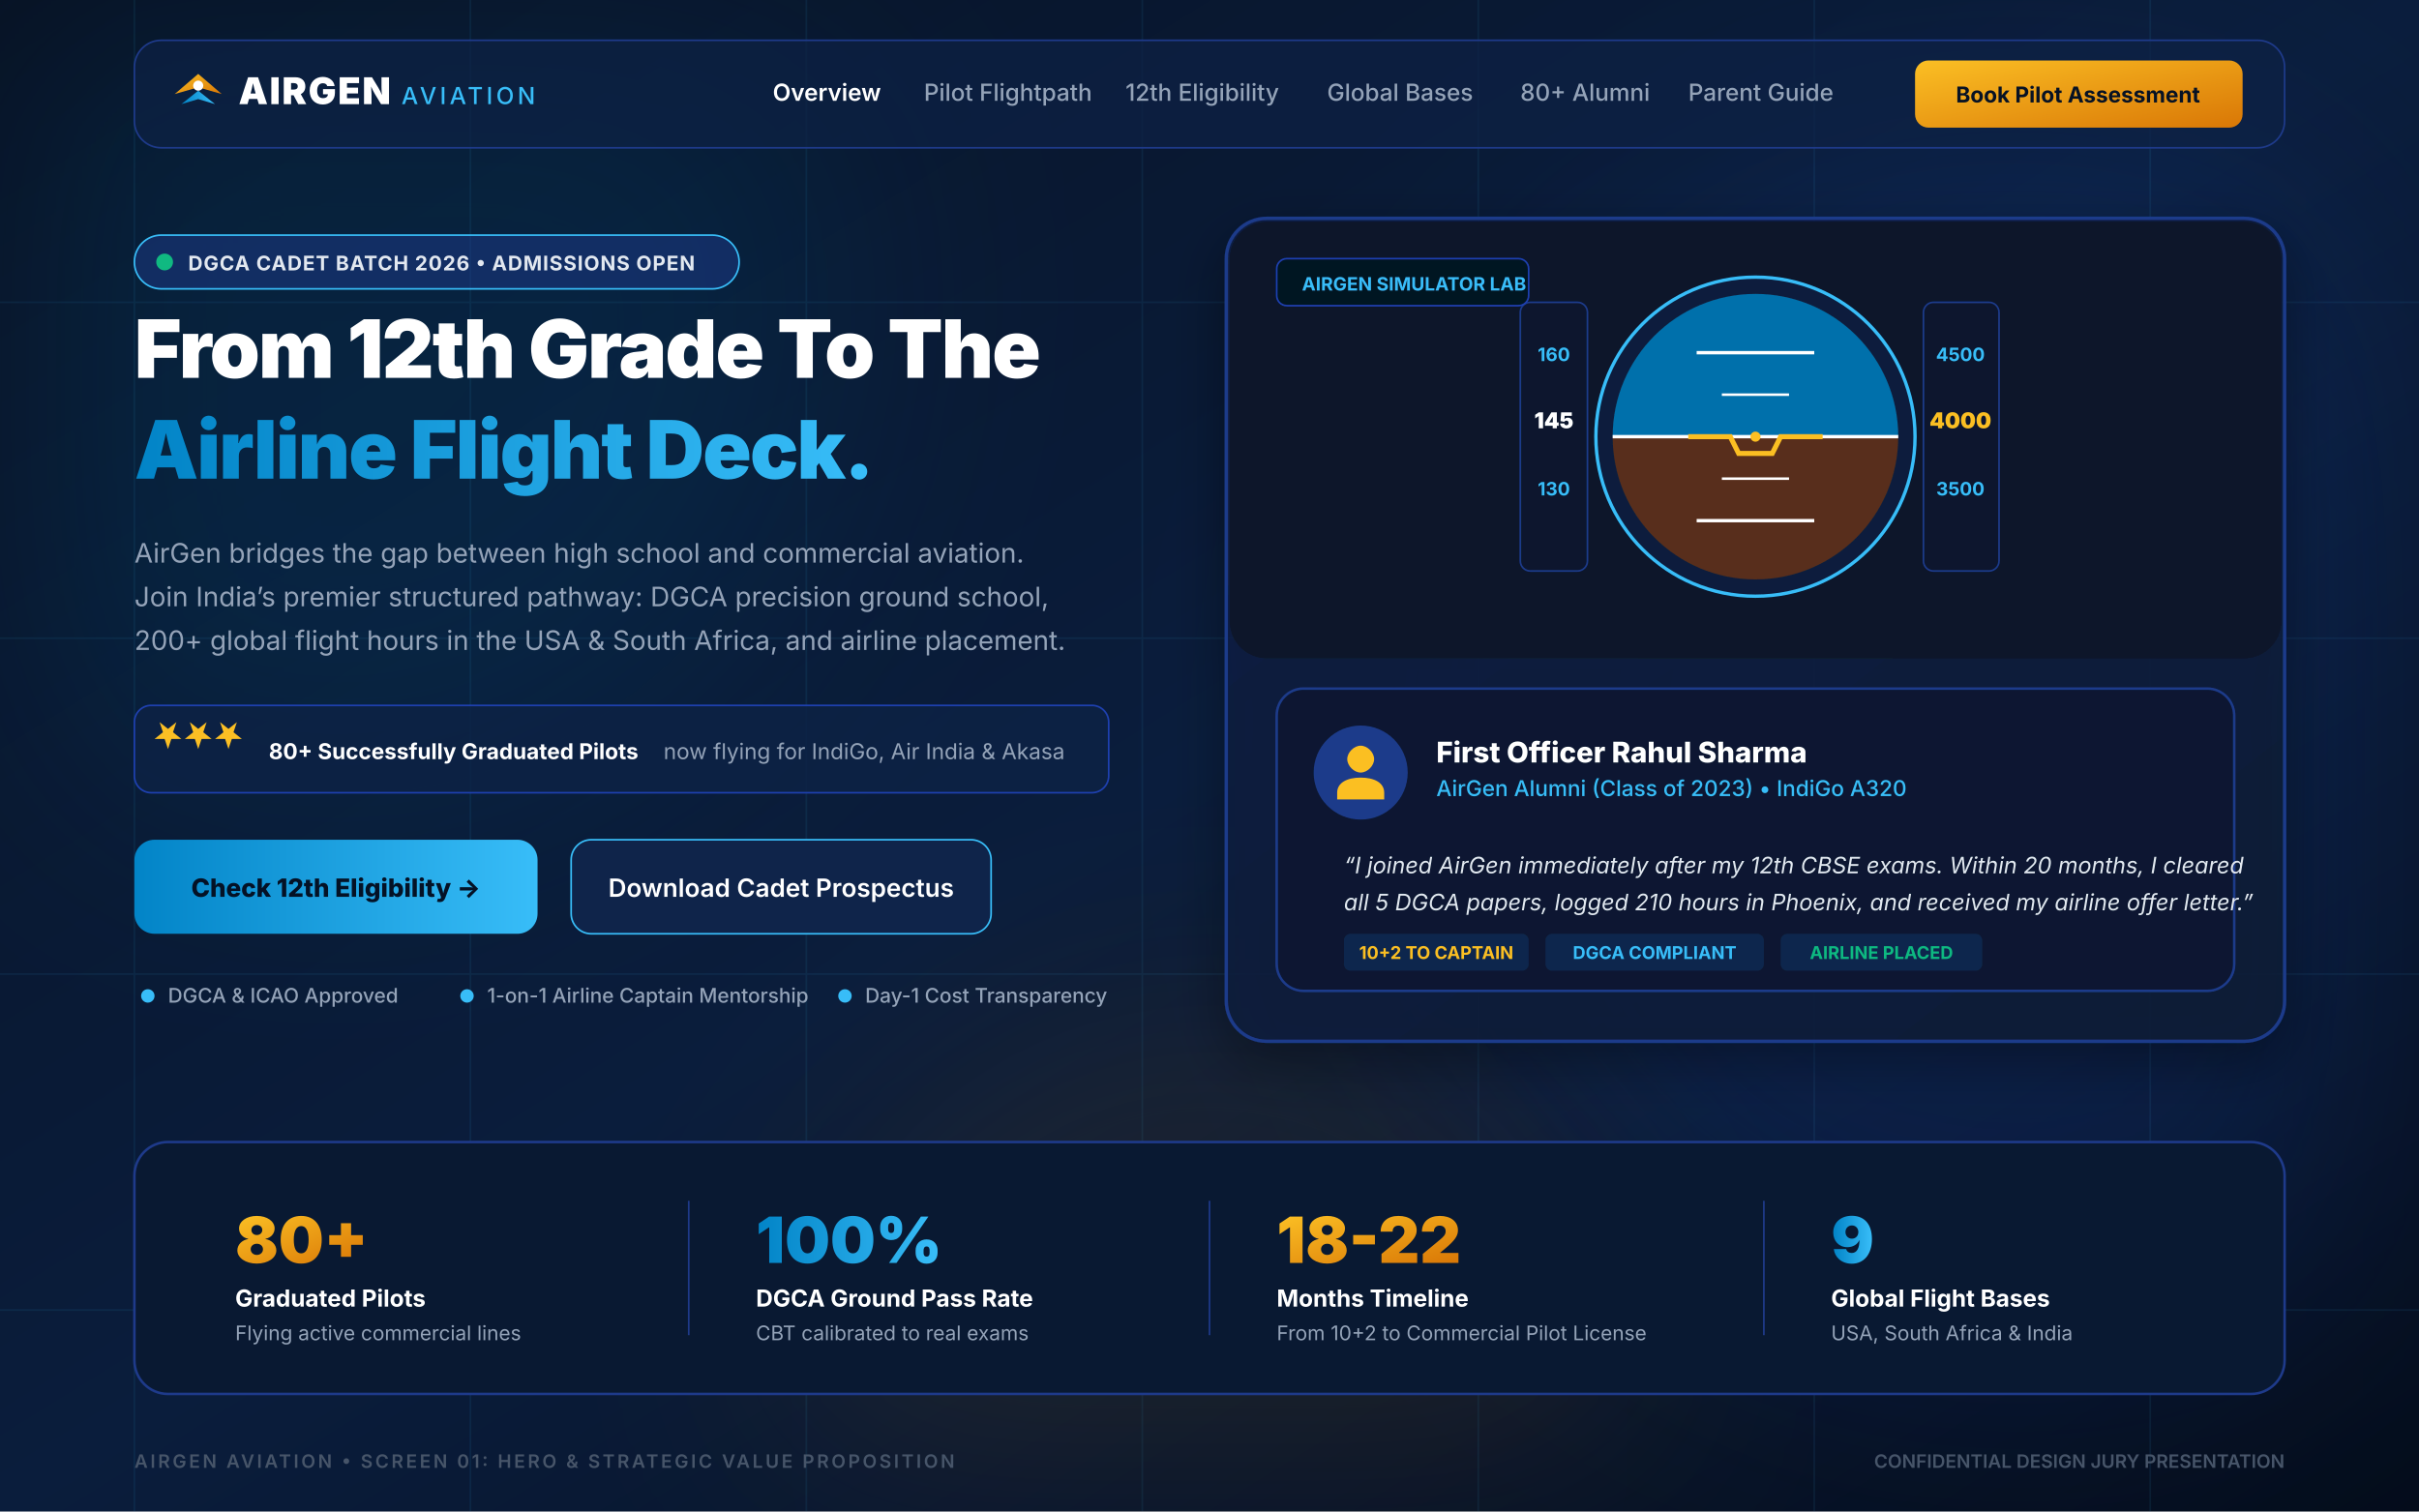
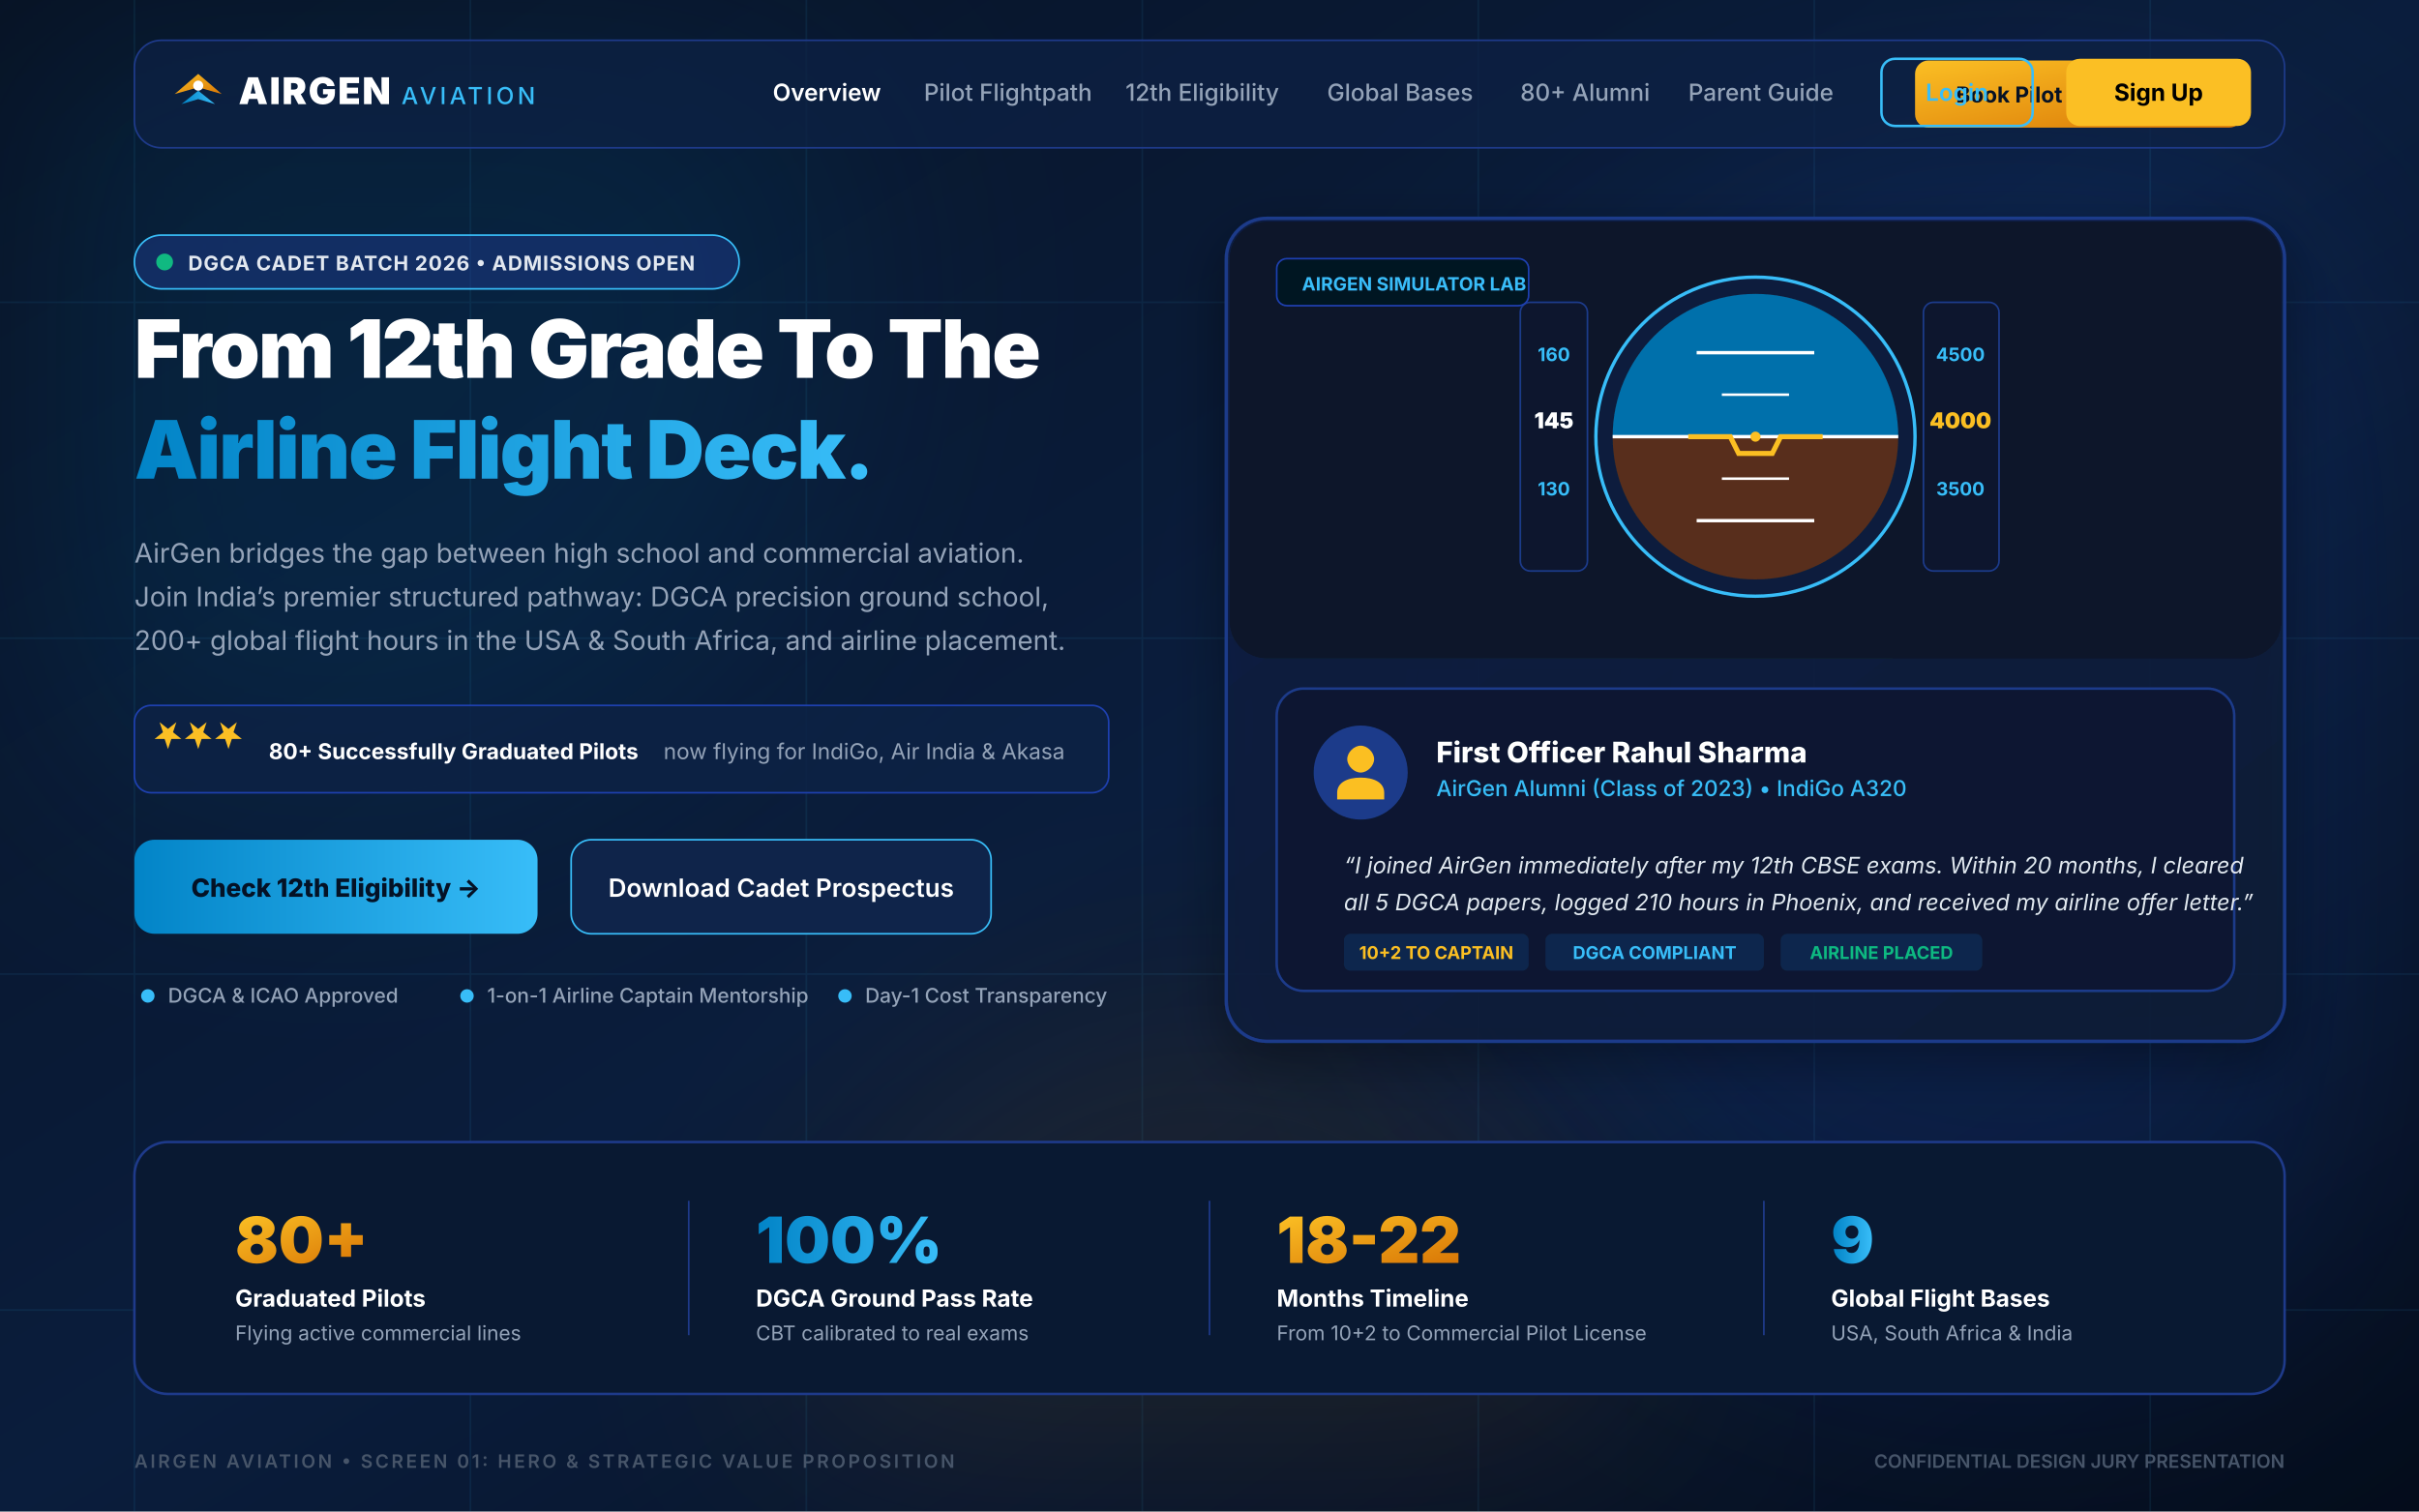
<svg xmlns="http://www.w3.org/2000/svg" width="1440" height="900" viewBox="0 0 1440 900" fill="none">
  <defs>
    <linearGradient id="bgGrad" x1="0%" y1="0%" x2="100%" y2="100%">
      <stop offset="0%" stop-color="#071224" />
      <stop offset="50%" stop-color="#0A1D3C" />
      <stop offset="100%" stop-color="#040C1A" />
    </linearGradient>
    <linearGradient id="goldGrad" x1="0%" y1="0%" x2="100%" y2="100%">
      <stop offset="0%" stop-color="#FBBF24" />
      <stop offset="100%" stop-color="#D97706" />
    </linearGradient>
    <linearGradient id="cyanGrad" x1="0%" y1="0%" x2="100%" y2="0%">
      <stop offset="0%" stop-color="#0284C7" />
      <stop offset="100%" stop-color="#38BDF8" />
    </linearGradient>
    <linearGradient id="cardGrad" x1="0%" y1="0%" x2="100%" y2="100%">
      <stop offset="0%" stop-color="#112547" stop-opacity="0.85" />
      <stop offset="100%" stop-color="#0C1B33" stop-opacity="0.85" />
    </linearGradient>
    <filter id="dropShadow" x="-10%" y="-10%" width="120%" height="120%">
      <feDropShadow dx="0" dy="12" stdDeviation="16" flood-color="#000000" flood-opacity="0.4" />
    </filter>
  </defs>
  <rect width="1440" height="900" fill="url(#bgGrad)" />
  <g opacity="0.08" stroke="#38BDF8" stroke-width="1">
    <line x1="80" y1="0" x2="80" y2="900" />
    <line x1="280" y1="0" x2="280" y2="900" />
    <line x1="480" y1="0" x2="480" y2="900" />
    <line x1="680" y1="0" x2="680" y2="900" />
    <line x1="880" y1="0" x2="880" y2="900" />
    <line x1="1080" y1="0" x2="1080" y2="900" />
    <line x1="1280" y1="0" x2="1280" y2="900" />
    <line x1="0" y1="180" x2="1440" y2="180" />
    <line x1="0" y1="380" x2="1440" y2="380" />
    <line x1="0" y1="580" x2="1440" y2="580" />
    <line x1="0" y1="780" x2="1440" y2="780" />
  </g>
  <circle cx="200" cy="180" r="300" fill="#0284C7" opacity="0.12" filter="blur(80px)" />
  <circle cx="1200" cy="450" r="350" fill="#2563EB" opacity="0.15" filter="blur(90px)" />
  <circle cx="720" cy="850" r="250" fill="#F59E0B" opacity="0.08" filter="blur(70px)" />
  <g transform="translate(80, 24)">
    <rect width="1280" height="64" rx="16" fill="#0D2245" fill-opacity="0.7" stroke="#1E3A8A" stroke-width="1" />
    <g transform="translate(24, 16)">
      <path d="M0 16L14 4L28 16L14 12L0 16Z" fill="url(#goldGrad)" />
      <path d="M4 22L14 14L24 22L14 19L4 22Z" fill="url(#cyanGrad)" />
      <circle cx="14" cy="11" r="3" fill="#FFFFFF" />
      <text x="38" y="22" font-family="Inter, system-ui, sans-serif" font-weight="900" font-size="22" fill="#FFFFFF" letter-spacing="1">AIRGEN</text>
      <text x="135" y="22" font-family="Inter, system-ui, sans-serif" font-weight="500" font-size="14" fill="#38BDF8" letter-spacing="2">AVIATION</text>
    </g>
    <g transform="translate(380, 36)" font-family="Inter, system-ui, sans-serif" font-size="14" font-weight="500" fill="#94A3B8">
      <text x="0" y="0" fill="#FFFFFF" font-weight="600">Overview</text>
      <text x="90" y="0">Pilot Flightpath</text>
      <text x="210" y="0">12th Eligibility</text>
      <text x="330" y="0">Global Bases</text>
      <text x="445" y="0">80+ Alumni</text>
      <text x="545" y="0">Parent Guide</text>
    </g>
    <g transform="translate(1060, 12)">
      <rect width="195" height="40" rx="8" fill="url(#goldGrad)" />
      <text x="97" y="25" font-family="Inter, system-ui, sans-serif" font-weight="700" font-size="13" fill="#071224" text-anchor="middle">Book Pilot Assessment</text>
    </g>
  </g>
  <g transform="translate(80, 140)">
    <g>
      <rect width="360" height="32" rx="16" fill="#1E3A8A" fill-opacity="0.5" stroke="#38BDF8" stroke-width="1" />
      <circle cx="18" cy="16" r="5" fill="#10B981" />
      <text x="32" y="21" font-family="Inter, system-ui, sans-serif" font-size="12" font-weight="700" fill="#E2E8F0" letter-spacing="0.5">DGCA CADET BATCH 2026 • ADMISSIONS OPEN</text>
    </g>
    <text x="0" y="85" font-family="Inter, system-ui, sans-serif" font-weight="900" font-size="48" fill="#FFFFFF" letter-spacing="-1">
      From 12th Grade To The
    </text>
    <text x="0" y="145" font-family="Inter, system-ui, sans-serif" font-weight="900" font-size="48" fill="url(#cyanGrad)" letter-spacing="-1">
      Airline Flight Deck.
    </text>
    <text x="0" y="195" font-family="Inter, system-ui, sans-serif" font-weight="400" font-size="16" fill="#94A3B8" width="580">
      <tspan x="0" dy="0">AirGen bridges the gap between high school and commercial aviation.</tspan>
      <tspan x="0" dy="26">Join India’s premier structured pathway: DGCA precision ground school,</tspan>
      <tspan x="0" dy="26">200+ global flight hours in the USA &amp; South Africa, and airline placement.</tspan>
    </text>
    <g transform="translate(0, 280)">
      <rect width="580" height="52" rx="10" fill="#0D2245" fill-opacity="0.8" stroke="#1E40AF" stroke-width="1" />
      <path d="M20 26L22 20L28 20L23 16L25 10L20 14L15 10L17 16L12 20L18 20Z" fill="#FBBF24" />
      <path d="M38 26L40 20L46 20L41 16L43 10L38 14L33 10L35 16L30 20L36 20Z" fill="#FBBF24" />
      <path d="M56 26L58 20L64 20L59 16L61 10L56 14L51 10L53 16L48 20L54 20Z" fill="#FBBF24" />
      <text x="80" y="32" font-family="Inter, system-ui, sans-serif" font-size="13" font-weight="700" fill="#FFFFFF">80+ Successfully Graduated Pilots</text>
      <text x="315" y="32" font-family="Inter, system-ui, sans-serif" font-size="13" font-weight="400" fill="#94A3B8">now flying for IndiGo, Air India &amp; Akasa</text>
    </g>
    <g transform="translate(0, 360)">
      <g>
        <rect width="240" height="56" rx="12" fill="url(#cyanGrad)" />
        <text x="120" y="34" font-family="Inter, system-ui, sans-serif" font-weight="800" font-size="15" fill="#041226" text-anchor="middle">Check 12th Eligibility →</text>
      </g>
      <g transform="translate(260, 0)">
        <rect width="250" height="56" rx="12" fill="#0F244A" stroke="#38BDF8" stroke-width="1" />
        <text x="125" y="34" font-family="Inter, system-ui, sans-serif" font-weight="600" font-size="15" fill="#FFFFFF" text-anchor="middle">Download Cadet Prospectus</text>
      </g>
    </g>
    <g transform="translate(0, 445)" font-family="Inter, system-ui, sans-serif" font-size="12" fill="#64748B">
      <g transform="translate(0, 0)">
        <circle cx="8" cy="8" r="4" fill="#38BDF8" />
        <text x="20" y="12" fill="#94A3B8" font-weight="500">DGCA &amp; ICAO Approved</text>
      </g>
      <g transform="translate(190, 0)">
        <circle cx="8" cy="8" r="4" fill="#38BDF8" />
        <text x="20" y="12" fill="#94A3B8" font-weight="500">1-on-1 Airline Captain Mentorship</text>
      </g>
      <g transform="translate(415, 0)">
        <circle cx="8" cy="8" r="4" fill="#38BDF8" />
        <text x="20" y="12" fill="#94A3B8" font-weight="500">Day-1 Cost Transparency</text>
      </g>
    </g>
  </g>
  <g transform="translate(730, 130)" filter="url(#dropShadow)">
    <rect width="630" height="490" rx="24" fill="url(#cardGrad)" stroke="#1E3A8A" stroke-width="2" />
    <rect x="2" y="2" width="626" height="260" rx="22" fill="#07152B" />
    <g transform="translate(315, 130)">
      <circle cx="0" cy="0" r="95" fill="#0C1F3D" stroke="#38BDF8" stroke-width="2" />
      <path d="M-85 0 A85 85 0 0 1 85 0 Z" fill="#0284C7" fill-opacity="0.8" />
      <path d="M-85 0 A85 85 0 0 0 85 0 Z" fill="#78350F" fill-opacity="0.7" />
      <line x1="-85" y1="0" x2="85" y2="0" stroke="#FFFFFF" stroke-width="2" />
      <line x1="-20" y1="-25" x2="20" y2="-25" stroke="#FFFFFF" stroke-width="1.5" />
      <line x1="-35" y1="-50" x2="35" y2="-50" stroke="#FFFFFF" stroke-width="2" />
      <line x1="-20" y1="25" x2="20" y2="25" stroke="#FFFFFF" stroke-width="1.5" />
      <line x1="-35" y1="50" x2="35" y2="50" stroke="#FFFFFF" stroke-width="2" />
      <path d="M-40 0L-15 0L-10 10L10 10L15 0L40 0" stroke="#FBBF24" stroke-width="3" fill="none" />
      <circle cx="0" cy="0" r="3" fill="#FBBF24" />
      <rect x="-140" y="-80" width="40" height="160" rx="6" fill="#0A182F" stroke="#1E3A8A" />
      <text x="-120" y="-45" font-family="Inter, system-ui, sans-serif" font-size="11" font-weight="700" fill="#38BDF8" text-anchor="middle">160</text>
      <text x="-120" y="-5" font-family="Inter, system-ui, sans-serif" font-size="13" font-weight="900" fill="#FFFFFF" text-anchor="middle">145</text>
      <text x="-120" y="35" font-family="Inter, system-ui, sans-serif" font-size="11" font-weight="700" fill="#38BDF8" text-anchor="middle">130</text>
      <rect x="100" y="-80" width="45" height="160" rx="6" fill="#0A182F" stroke="#1E3A8A" />
      <text x="122" y="-45" font-family="Inter, system-ui, sans-serif" font-size="11" font-weight="700" fill="#38BDF8" text-anchor="middle">4500</text>
      <text x="122" y="-5" font-family="Inter, system-ui, sans-serif" font-size="13" font-weight="900" fill="#FBBF24" text-anchor="middle">4000</text>
      <text x="122" y="35" font-family="Inter, system-ui, sans-serif" font-size="11" font-weight="700" fill="#38BDF8" text-anchor="middle">3500</text>
    </g>
    <g transform="translate(30, 24)">
      <rect width="150" height="28" rx="6" fill="#061224" stroke="#1E40AF" />
      <text x="15" y="19" font-family="Inter, system-ui, sans-serif" font-size="11" font-weight="700" fill="#38BDF8">AIRGEN SIMULATOR LAB</text>
    </g>
    <g transform="translate(30, 280)">
      <rect width="570" height="180" rx="16" fill="#091830" stroke="#1E3A8A" stroke-width="1.5" />
      <circle cx="50" cy="50" r="28" fill="#1E3A8A" />
      <path d="M42 42C42 38 46 34 50 34C54 34 58 38 58 42C58 46 54 50 50 50C46 50 42 46 42 42ZM36 62C36 56 42 53 50 53C58 53 64 56 64 62V66H36V62Z" fill="#FBBF24" />
      <text x="95" y="44" font-family="Inter, system-ui, sans-serif" font-size="17" font-weight="800" fill="#FFFFFF">First Officer Rahul Sharma</text>
      <text x="95" y="64" font-family="Inter, system-ui, sans-serif" font-size="13" font-weight="500" fill="#38BDF8">AirGen Alumni (Class of 2023) • IndiGo A320</text>
      <text x="40" y="110" font-family="Inter, system-ui, sans-serif" font-size="13.5" font-style="italic" fill="#E2E8F0">
        “I joined AirGen immediately after my 12th CBSE exams. Within 20 months, I cleared
      </text>
      <text x="40" y="132" font-family="Inter, system-ui, sans-serif" font-size="13.5" font-style="italic" fill="#E2E8F0">
        all 5 DGCA papers, logged 210 hours in Phoenix, and received my airline offer letter.”
      </text>
      <g transform="translate(40, 146)">
        <rect width="110" height="22" rx="4" fill="#0D274D" />
        <text x="55" y="15" font-family="Inter, system-ui, sans-serif" font-size="10.5" font-weight="700" fill="#FBBF24" text-anchor="middle">10+2 TO CAPTAIN</text>
        <rect x="120" width="130" height="22" rx="4" fill="#0D274D" />
        <text x="185" y="15" font-family="Inter, system-ui, sans-serif" font-size="10.5" font-weight="700" fill="#38BDF8" text-anchor="middle">DGCA COMPLIANT</text>
        <rect x="260" width="120" height="22" rx="4" fill="#0D274D" />
        <text x="320" y="15" font-family="Inter, system-ui, sans-serif" font-size="10.5" font-weight="700" fill="#10B981" text-anchor="middle">AIRLINE PLACED</text>
      </g>
    </g>
  </g>
  <g transform="translate(80, 680)">
    <rect width="1280" height="150" rx="20" fill="#091932" stroke="#1E3A8A" stroke-width="1.5" />
    <g transform="translate(60, 40)">
      <text x="0" y="32" font-family="Inter, system-ui, sans-serif" font-size="38" font-weight="900" fill="url(#goldGrad)">80+</text>
      <text x="0" y="58" font-family="Inter, system-ui, sans-serif" font-size="14" font-weight="700" fill="#FFFFFF">Graduated Pilots</text>
      <text x="0" y="78" font-family="Inter, system-ui, sans-serif" font-size="12" font-weight="400" fill="#94A3B8">Flying active commercial lines</text>
    </g>
    <line x1="330" y1="35" x2="330" y2="115" stroke="#1E3A8A" stroke-width="1" />
    <g transform="translate(370, 40)">
      <text x="0" y="32" font-family="Inter, system-ui, sans-serif" font-size="38" font-weight="900" fill="url(#cyanGrad)">100%</text>
      <text x="0" y="58" font-family="Inter, system-ui, sans-serif" font-size="14" font-weight="700" fill="#FFFFFF">DGCA Ground Pass Rate</text>
      <text x="0" y="78" font-family="Inter, system-ui, sans-serif" font-size="12" font-weight="400" fill="#94A3B8">CBT calibrated to real exams</text>
    </g>
    <line x1="640" y1="35" x2="640" y2="115" stroke="#1E3A8A" stroke-width="1" />
    <g transform="translate(680, 40)">
      <text x="0" y="32" font-family="Inter, system-ui, sans-serif" font-size="38" font-weight="900" fill="url(#goldGrad)">18-22</text>
      <text x="0" y="58" font-family="Inter, system-ui, sans-serif" font-size="14" font-weight="700" fill="#FFFFFF">Months Timeline</text>
      <text x="0" y="78" font-family="Inter, system-ui, sans-serif" font-size="12" font-weight="400" fill="#94A3B8">From 10+2 to Commercial Pilot License</text>
    </g>
    <line x1="970" y1="35" x2="970" y2="115" stroke="#1E3A8A" stroke-width="1" />
    <g transform="translate(1010, 40)">
      <text x="0" y="32" font-family="Inter, system-ui, sans-serif" font-size="38" font-weight="900" fill="url(#cyanGrad)">9</text>
      <text x="0" y="58" font-family="Inter, system-ui, sans-serif" font-size="14" font-weight="700" fill="#FFFFFF">Global Flight Bases</text>
      <text x="0" y="78" font-family="Inter, system-ui, sans-serif" font-size="12" font-weight="400" fill="#94A3B8">USA, South Africa &amp; India</text>
    </g>
  </g>
  <g transform="translate(80, 860)">
    <text x="0" y="14" font-family="Inter, system-ui, sans-serif" font-size="11" font-weight="600" fill="#475569" letter-spacing="1.5">AIRGEN AVIATION • SCREEN 01: HERO &amp; STRATEGIC VALUE PROPOSITION</text>
    <text x="1280" y="14" font-family="Inter, system-ui, sans-serif" font-size="11" font-weight="600" fill="#475569" text-anchor="end">CONFIDENTIAL DESIGN JURY PRESENTATION</text>
  </g>
+   <g transform="translate(1120, 35)">
+     <rect width="90" height="40" rx="8" fill="none" stroke="#38BDF8" stroke-width="1.5" />
+     <text x="45" y="25" font-family="Inter, sans-serif" font-size="14" font-weight="600" fill="#38BDF8" text-anchor="middle">Login</text>
+     <rect x="110" width="110" height="40" rx="8" fill="#FBBF24" />
+     <text x="165" y="25" font-family="Inter, sans-serif" font-size="14" font-weight="700" fill="#000000" text-anchor="middle">Sign Up</text>
+   </g>
</svg>
